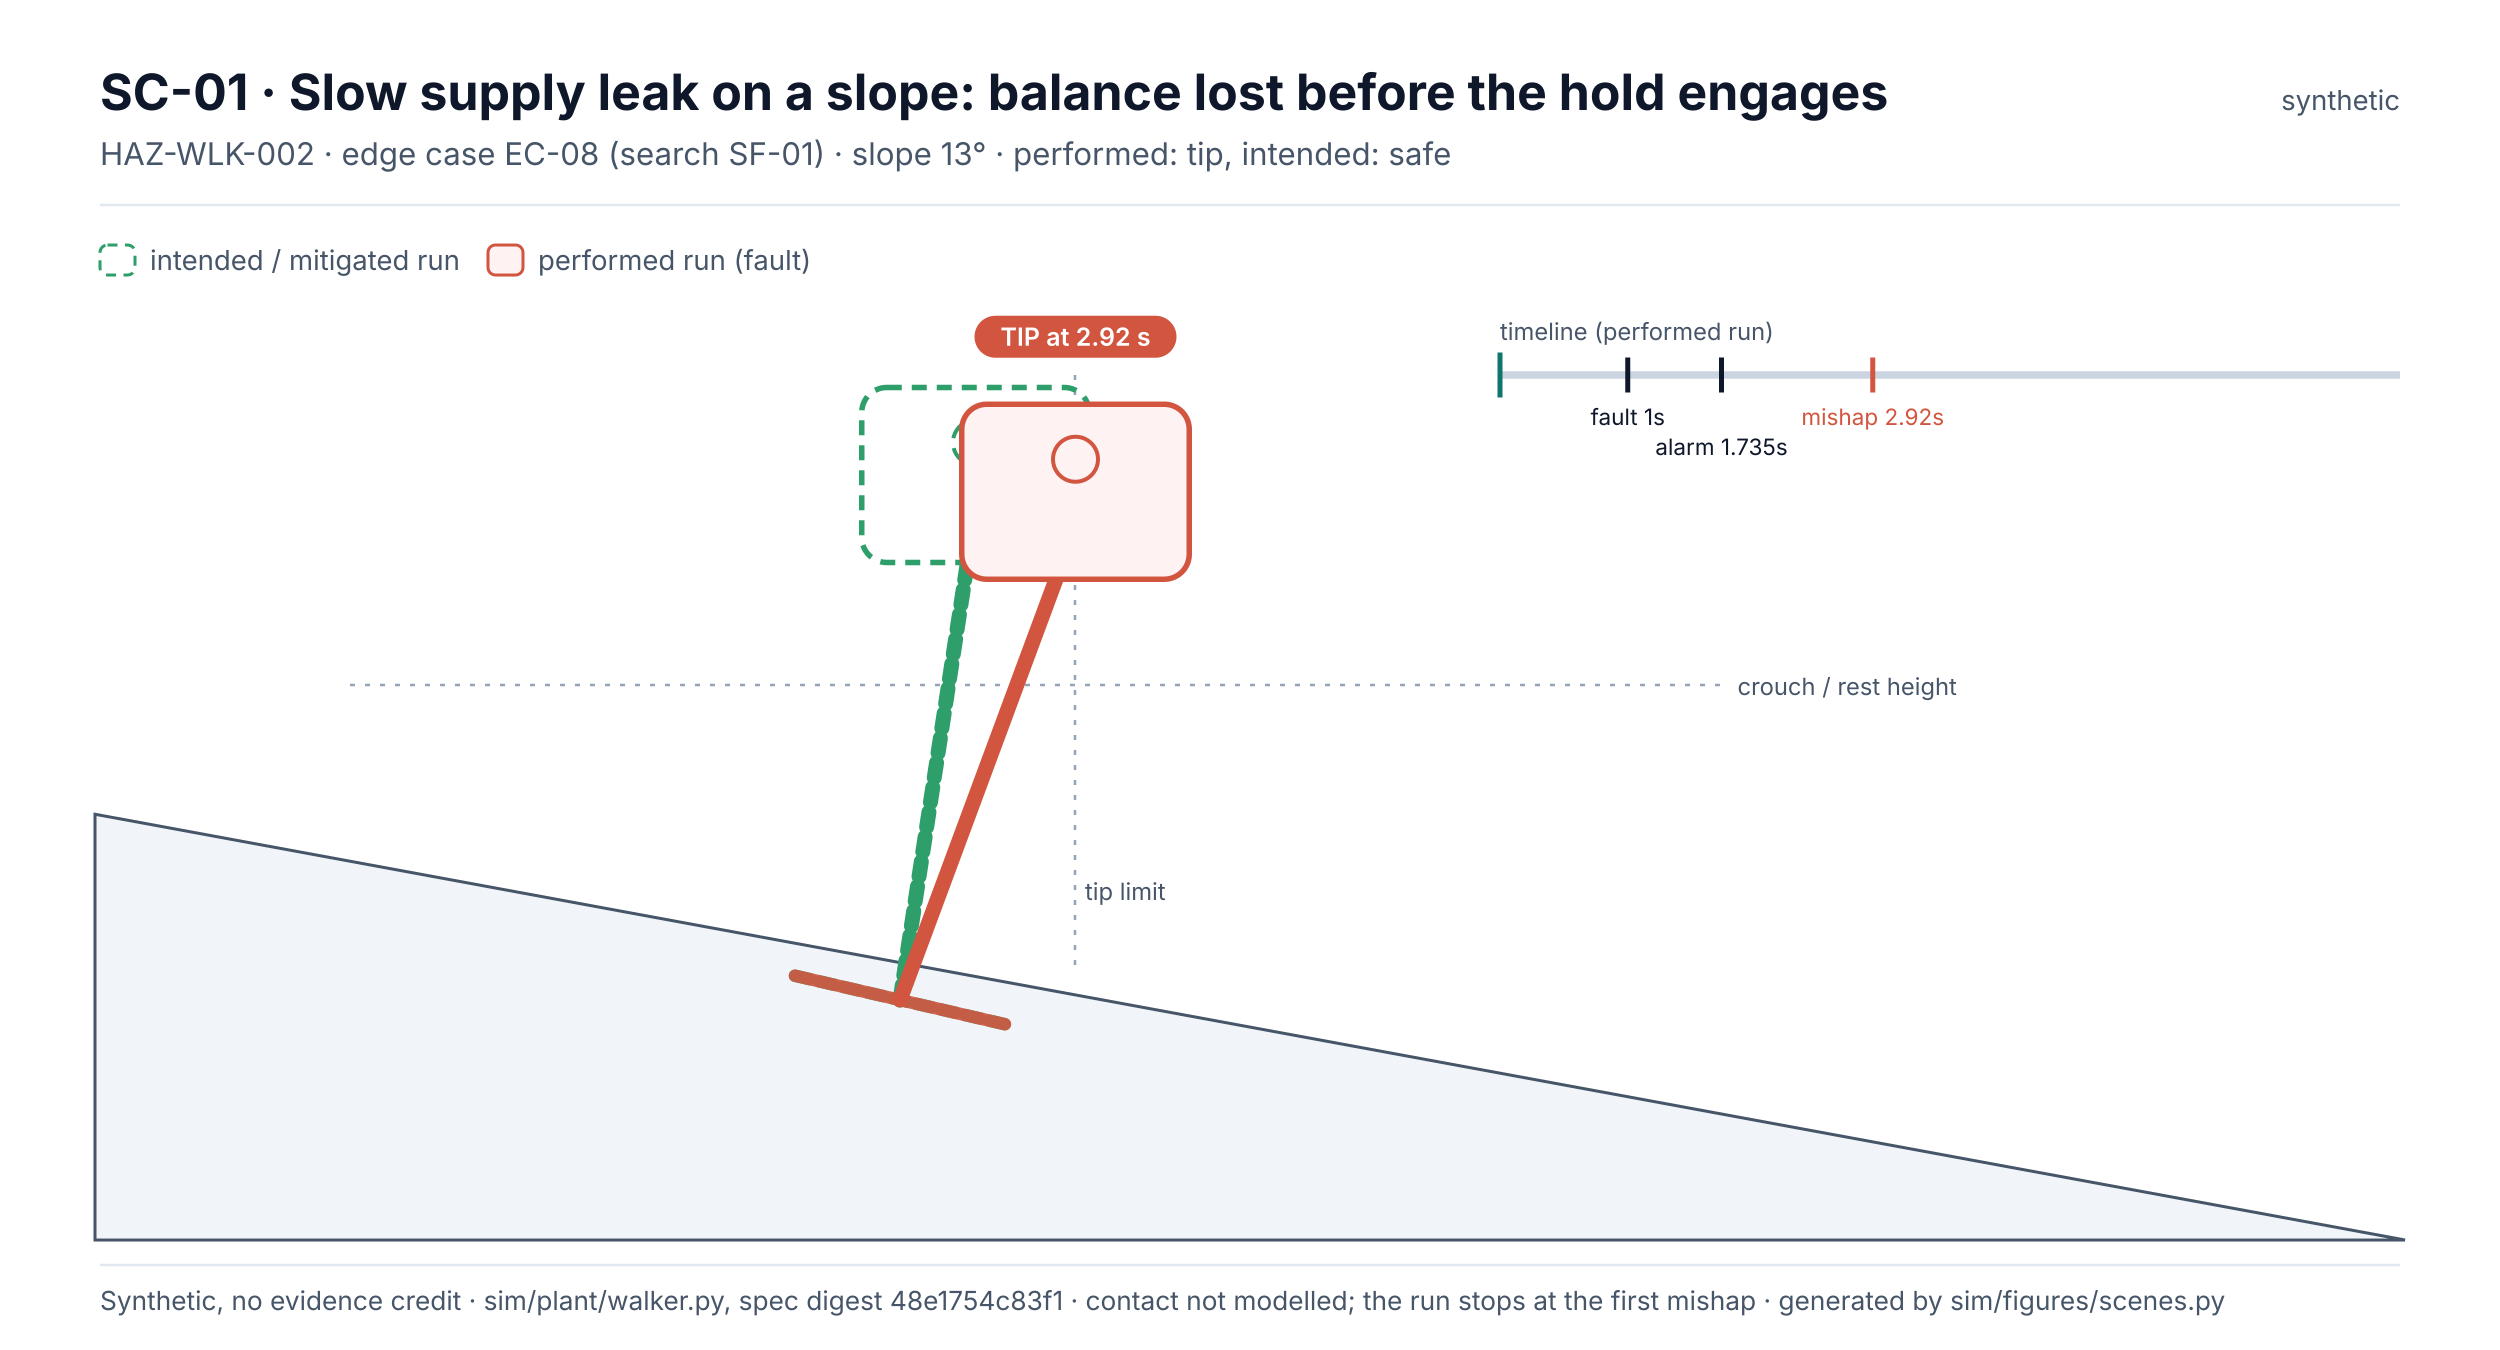
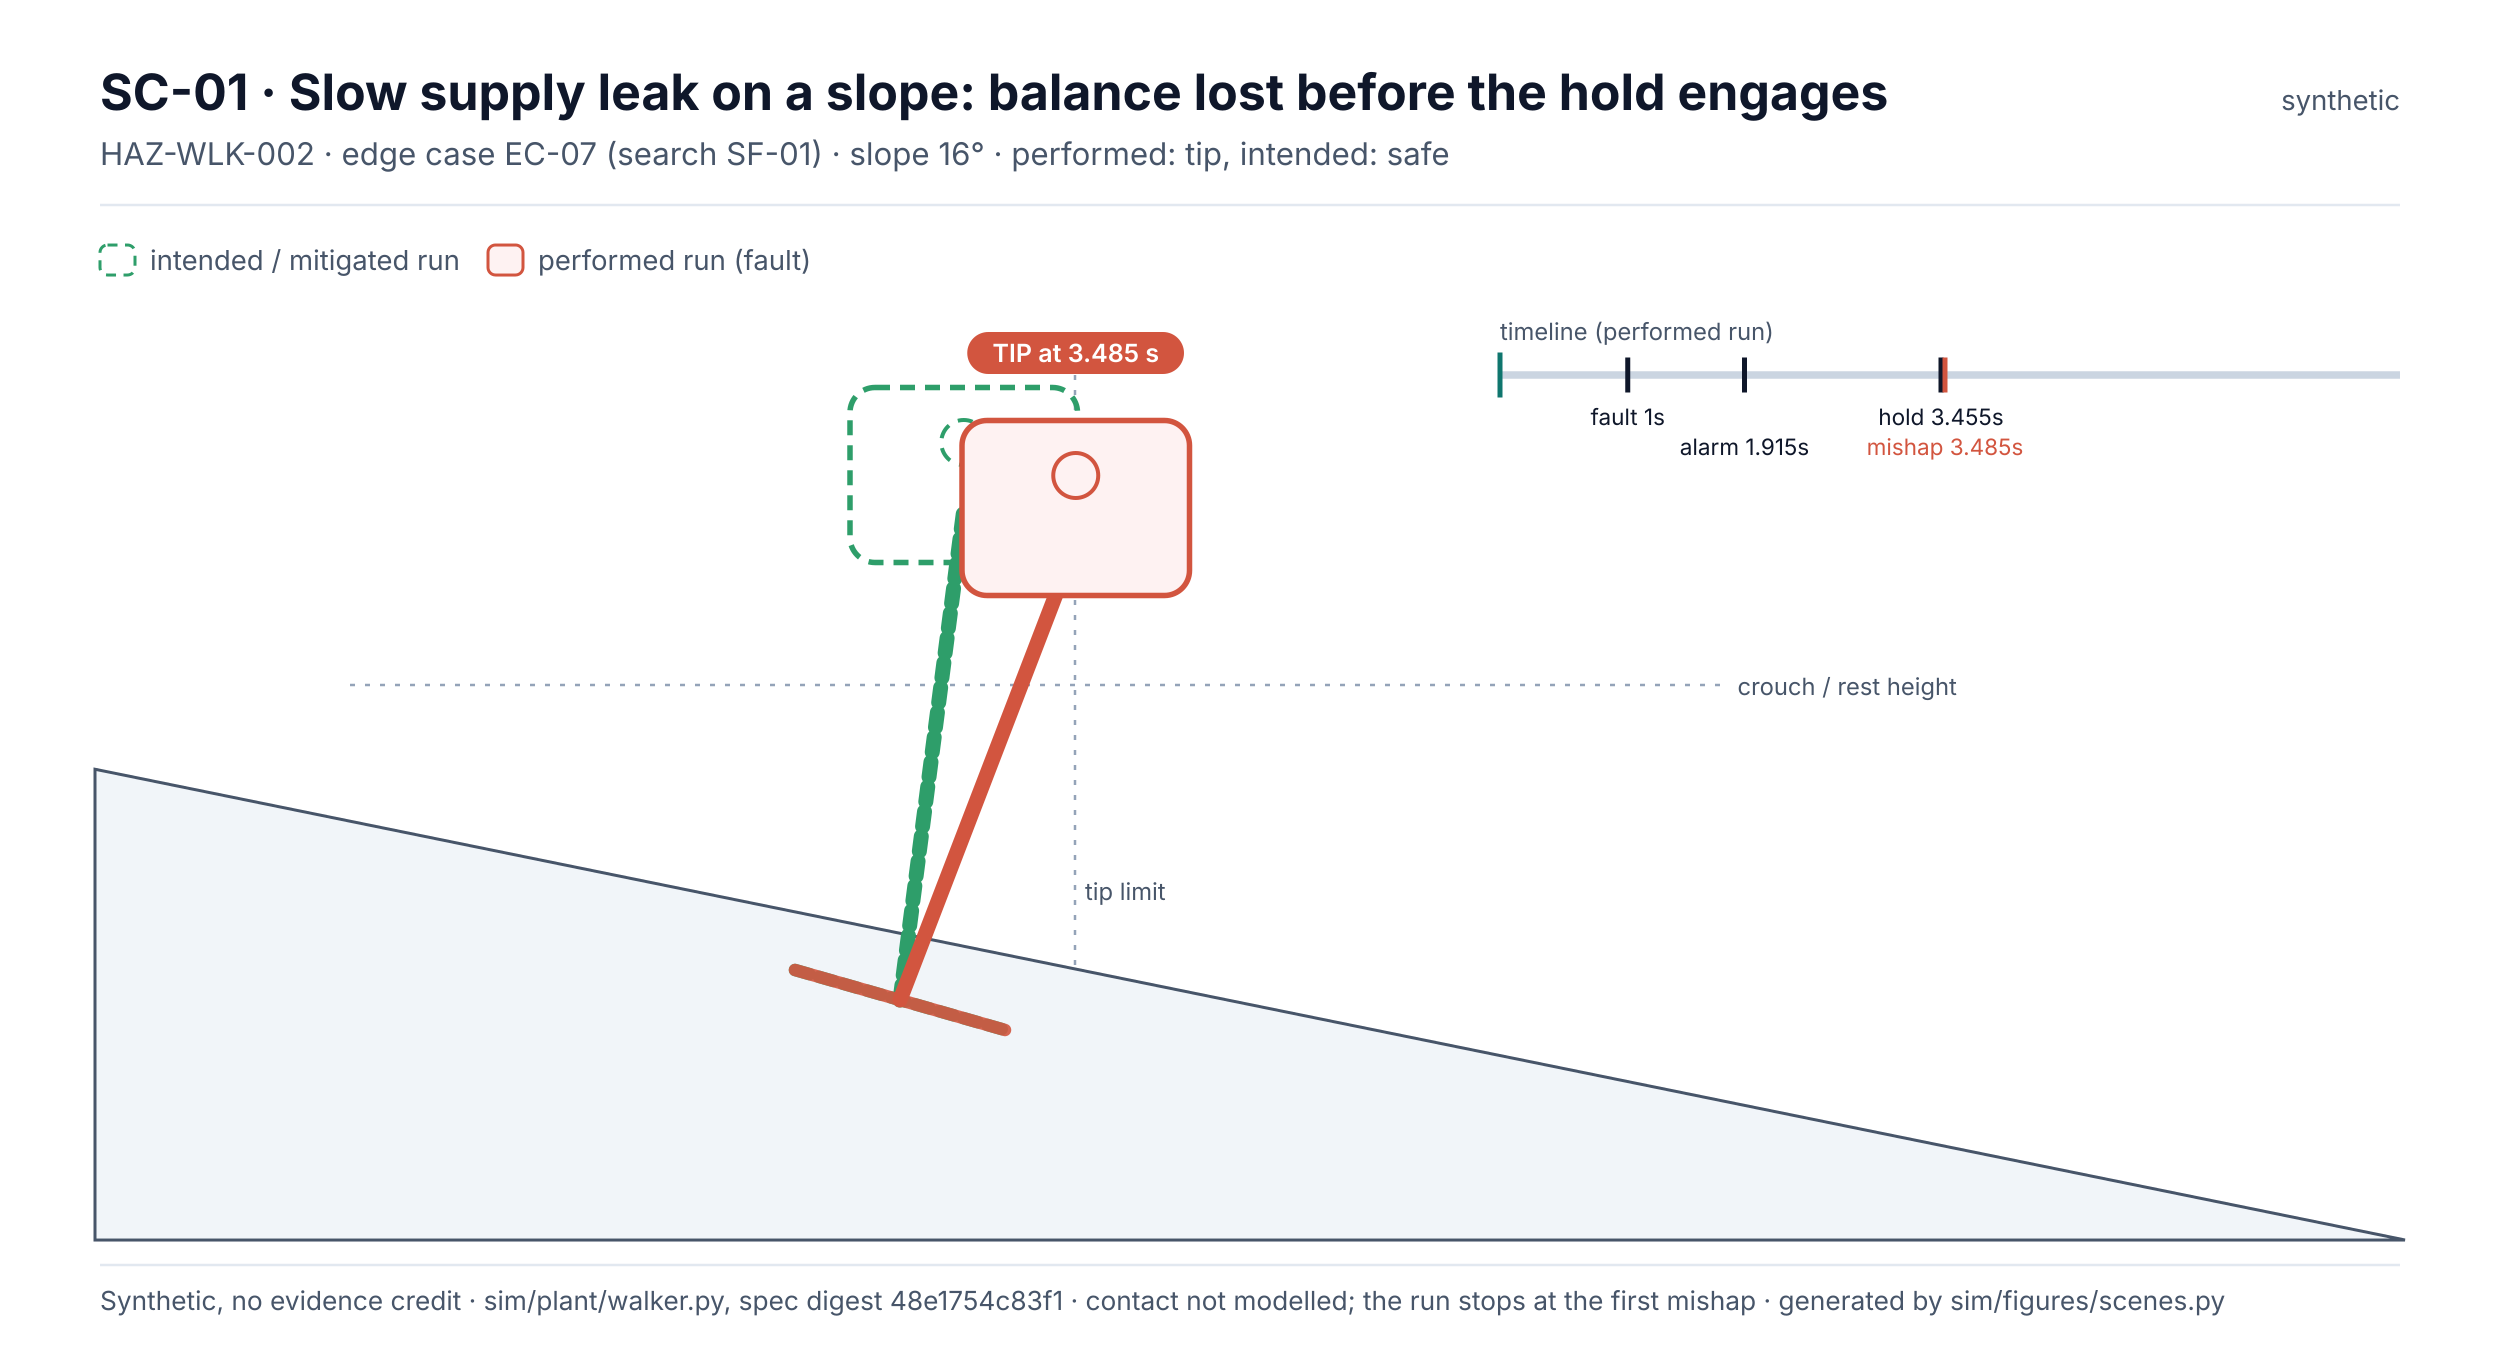
<svg xmlns="http://www.w3.org/2000/svg" width="1000" height="540" viewBox="0 0 1000 540" font-family="Inter, 'Segoe UI', Helvetica, Arial, sans-serif" role="img">
  <defs>
    <marker id="arr" viewBox="0 0 10 10" refX="9" refY="5" markerWidth="7" markerHeight="7" orient="auto-start-reverse">
      <path d="M0,0 L10,5 L0,10 z" fill="#475569" />
    </marker>
  </defs>
  <rect x="0" y="0" width="1000" height="540" rx="0" fill="#FFFFFF" stroke="none" stroke-width="0" />
  <text x="40" y="44" font-size="20" fill="#0F172A" font-weight="700">SC-01 · Slow supply leak on a slope: balance lost before the hold engages</text>
-   <text x="40" y="66" font-size="12.5" fill="#475569">HAZ-WLK-002 · edge case EC-08 (search SF-01) · slope 13° · performed: tip, intended: safe</text>
+   <text x="40" y="66" font-size="12.5" fill="#475569">HAZ-WLK-002 · edge case EC-07 (search SF-01) · slope 16° · performed: tip, intended: safe</text>
  <text x="960" y="44" font-size="11" fill="#475569" text-anchor="end">synthetic</text>
  <line x1="40" y1="82" x2="960" y2="82" stroke="#E2E8F0" stroke-width="1" />
  <rect x="40" y="98" width="14" height="12" rx="3" fill="none" stroke="#2E9E6A" stroke-width="1.2" stroke-dasharray="4 3" />
  <text x="60" y="108" font-size="11" fill="#475569">intended / mitigated run</text>
  <rect x="195.2" y="98" width="14" height="12" rx="3" fill="#FEF2F2" stroke="#D2553F" stroke-width="1.2" />
  <text x="215.2" y="108" font-size="11" fill="#475569">performed run (fault)</text>
-   <path d="M38,325.7 L962,496 L962,496 L38,496 Z" fill="#F1F5F9" stroke="#475569" stroke-width="1.2" />
+   <path d="M38,307.7 L962,496 L962,496 L38,496 Z" fill="#F1F5F9" stroke="#475569" stroke-width="1.2" />
  <line x1="140" y1="274" x2="690" y2="274" stroke="#94A3B8" stroke-width="1" stroke-dasharray="2 4" />
  <text x="695" y="278" font-size="9.5" fill="#475569">crouch / rest height</text>
  <line x1="430" y1="150" x2="430" y2="390" stroke="#94A3B8" stroke-width="1" stroke-dasharray="2 4" />
  <text x="434" y="360" font-size="9.5" fill="#475569">tip limit</text>
-   <line x1="318" y1="390.3" x2="402" y2="409.7" stroke="#2E9E6A" stroke-width="5" stroke-linecap="round" stroke-dasharray="6 4" opacity="0.9" />
-   <line x1="360" y1="400" x2="390.2" y2="204" stroke="#2E9E6A" stroke-width="6" stroke-linecap="round" stroke-dasharray="6 4">
-     <animate attributeName="x2" dur="7.05s" repeatCount="indefinite" keyTimes="0;0.007;0.014;0.021;0.029;0.036;0.043;0.05;0.057;0.064;0.071;0.079;0.086;0.093;0.1;0.107;0.114;0.121;0.129;0.136;0.143;0.15;0.157;0.164;0.171;0.179;0.186;0.193;0.2;0.207;0.214;0.221;0.229;0.236;0.243;0.25;0.257;0.264;0.271;0.279;0.286;0.293;0.3;0.307;0.314;0.321;0.329;0.336;0.343;0.35;0.357;0.364;0.371;0.379;0.386;0.393;0.4;0.407;0.414;0.421;0.429;0.436;0.443;0.45;0.457;0.464;0.471;0.479;0.486;0.493;0.5;0.507;0.514;0.521;0.529;0.536;0.543;0.55;0.557;0.564;0.571;0.579;0.586;0.593;0.6;0.607;0.614;0.621;0.629;0.636;0.643;0.65;0.657;0.664;0.671;0.679;0.686;0.693;0.7;0.707;0.714;0.721;0.729;0.736;0.743;0.75;0.757;0.764;0.771;0.779;0.786;0.793;0.8;0.807;0.814;0.821;0.829;0.836;0.843;0.85;0.857;0.864;0.871;0.879;0.886;0.893;0.9;0.907;0.914;0.921;0.929;0.936;0.943;0.95;0.957;0.964;0.971;0.979;0.986;0.993;1" values="390.2;390.1;390;390;390;390.2;390.3;390.6;390.8;391.1;391.4;391.6;391.8;392;392.1;392.1;392;391.9;391.7;391.5;391.2;391;390.7;390.4;390.2;390.1;390;390;390;390.1;390.3;390.5;390.8;391.1;391.4;391.6;391.8;392;392.1;392.1;392;391.9;391.7;391.5;391.2;391;390.7;390.4;390.2;390.1;390;390;390;390.1;390.3;390.5;390.8;391.1;391.4;391.6;391.8;392;392.1;392.1;392;391.9;391.7;391.5;391.2;391;390.7;390.4;390.2;390.1;390;390;390;390.1;390.3;390.5;390.8;391.1;391.4;391.6;391.8;392;392.1;392.1;392;391.9;391.7;391.5;391.2;391;390.7;390.4;390.2;390.1;390;390;390;390.1;390.3;390.5;390.8;391.1;391.4;391.6;391.8;392;392.1;392.1;392;391.9;391.7;391.5;391.2;391;390.7;390.4;390.2;390.2;390.2;390.2;390.2;390.2;390.2;390.2;390.2;390.2;390.2;390.2;390.2;390.2;390.2;390.2;390.2;390.2;390.2;390.2;390.2" />
+   <line x1="318" y1="388" x2="402" y2="412" stroke="#2E9E6A" stroke-width="5" stroke-linecap="round" stroke-dasharray="6 4" opacity="0.9" />
+   <line x1="360" y1="400" x2="385.5" y2="204" stroke="#2E9E6A" stroke-width="6" stroke-linecap="round" stroke-dasharray="6 4">
+     <animate attributeName="x2" dur="7.05s" repeatCount="indefinite" keyTimes="0;0.007;0.014;0.021;0.029;0.036;0.043;0.05;0.057;0.064;0.071;0.079;0.086;0.093;0.1;0.107;0.114;0.121;0.129;0.136;0.143;0.15;0.157;0.164;0.171;0.179;0.186;0.193;0.2;0.207;0.214;0.221;0.229;0.236;0.243;0.25;0.257;0.264;0.271;0.279;0.286;0.293;0.3;0.307;0.314;0.321;0.329;0.336;0.343;0.35;0.357;0.364;0.371;0.379;0.386;0.393;0.4;0.407;0.414;0.421;0.429;0.436;0.443;0.45;0.457;0.464;0.471;0.479;0.486;0.493;0.5;0.507;0.514;0.521;0.529;0.536;0.543;0.55;0.557;0.564;0.571;0.579;0.586;0.593;0.6;0.607;0.614;0.621;0.629;0.636;0.643;0.65;0.657;0.664;0.671;0.679;0.686;0.693;0.7;0.707;0.714;0.721;0.729;0.736;0.743;0.75;0.757;0.764;0.771;0.779;0.786;0.793;0.8;0.807;0.814;0.821;0.829;0.836;0.843;0.85;0.857;0.864;0.871;0.879;0.886;0.893;0.9;0.907;0.914;0.921;0.929;0.936;0.943;0.95;0.957;0.964;0.971;0.979;0.986;0.993;1" values="385.5;385.3;385.2;385.2;385.3;385.4;385.6;385.8;386.1;386.3;386.6;386.9;387.1;387.2;387.3;387.3;387.3;387.1;387;386.7;386.5;386.2;385.9;385.7;385.5;385.3;385.2;385.2;385.3;385.4;385.6;385.8;386;386.3;386.6;386.8;387;387.2;387.3;387.3;387.3;387.1;387;386.7;386.5;386.2;385.9;385.7;385.5;385.3;385.2;385.2;385.2;385.4;385.6;385.8;386;386.3;386.6;386.8;387;387.2;387.3;387.3;387.3;387.1;387;386.7;386.5;386.2;385.9;385.7;385.5;385.3;385.2;385.2;385.2;385.4;385.6;385.8;386;386.3;386.6;386.8;387;387.2;387.3;387.3;387.3;387.1;387;386.7;386.5;386.2;385.9;385.7;385.5;385.3;385.2;385.2;385.2;385.4;385.6;385.8;386;386.3;386.6;386.8;387;387.2;387.3;387.3;387.3;387.1;387;386.7;386.5;386.2;385.9;385.7;385.5;385.5;385.5;385.5;385.5;385.5;385.5;385.5;385.5;385.5;385.5;385.5;385.5;385.5;385.5;385.5;385.5;385.5;385.5;385.5;385.5" />
    <animate attributeName="y2" dur="7.05s" repeatCount="indefinite" keyTimes="0;0.007;0.014;0.021;0.029;0.036;0.043;0.05;0.057;0.064;0.071;0.079;0.086;0.093;0.1;0.107;0.114;0.121;0.129;0.136;0.143;0.15;0.157;0.164;0.171;0.179;0.186;0.193;0.2;0.207;0.214;0.221;0.229;0.236;0.243;0.25;0.257;0.264;0.271;0.279;0.286;0.293;0.3;0.307;0.314;0.321;0.329;0.336;0.343;0.35;0.357;0.364;0.371;0.379;0.386;0.393;0.4;0.407;0.414;0.421;0.429;0.436;0.443;0.45;0.457;0.464;0.471;0.479;0.486;0.493;0.5;0.507;0.514;0.521;0.529;0.536;0.543;0.55;0.557;0.564;0.571;0.579;0.586;0.593;0.6;0.607;0.614;0.621;0.629;0.636;0.643;0.65;0.657;0.664;0.671;0.679;0.686;0.693;0.7;0.707;0.714;0.721;0.729;0.736;0.743;0.75;0.757;0.764;0.771;0.779;0.786;0.793;0.8;0.807;0.814;0.821;0.829;0.836;0.843;0.85;0.857;0.864;0.871;0.879;0.886;0.893;0.9;0.907;0.914;0.921;0.929;0.936;0.943;0.95;0.957;0.964;0.971;0.979;0.986;0.993;1" values="204;204;204;204;204;204;204;204;204;204;204;204;204;204;204;204;204;204;204;204;204;204;204;204;204;204;204;204;204;204;204;204;204;204;204;204;204;204;204;204;204;204;204;204;204;204;204;204;204;204;204;204;204;204;204;204;204;204;204;204;204;204;204;204;204;204;204;204;204;204;204;204;204;204;204;204;204;204;204;204;204;204;204;204;204;204;204;204;204;204;204;204;204;204;204;204;204;204;204;204;204;204;204;204;204;204;204;204;204;204;204;204;204;204;204;204;204;204;204;204;204;204;204;204;204;204;204;204;204;204;204;204;204;204;204;204;204;204;204;204;204" />
  </line>
-   <g transform="translate(390.2 190)">
-     <animateTransform attributeName="transform" type="translate" dur="7.05s" repeatCount="indefinite" keyTimes="0;0.007;0.014;0.021;0.029;0.036;0.043;0.05;0.057;0.064;0.071;0.079;0.086;0.093;0.1;0.107;0.114;0.121;0.129;0.136;0.143;0.15;0.157;0.164;0.171;0.179;0.186;0.193;0.2;0.207;0.214;0.221;0.229;0.236;0.243;0.25;0.257;0.264;0.271;0.279;0.286;0.293;0.3;0.307;0.314;0.321;0.329;0.336;0.343;0.35;0.357;0.364;0.371;0.379;0.386;0.393;0.4;0.407;0.414;0.421;0.429;0.436;0.443;0.45;0.457;0.464;0.471;0.479;0.486;0.493;0.5;0.507;0.514;0.521;0.529;0.536;0.543;0.55;0.557;0.564;0.571;0.579;0.586;0.593;0.6;0.607;0.614;0.621;0.629;0.636;0.643;0.65;0.657;0.664;0.671;0.679;0.686;0.693;0.7;0.707;0.714;0.721;0.729;0.736;0.743;0.75;0.757;0.764;0.771;0.779;0.786;0.793;0.8;0.807;0.814;0.821;0.829;0.836;0.843;0.85;0.857;0.864;0.871;0.879;0.886;0.893;0.9;0.907;0.914;0.921;0.929;0.936;0.943;0.95;0.957;0.964;0.971;0.979;0.986;0.993;1" values="390.2 190;390.1 190;390 190;390 190;390 190;390.2 190;390.3 190;390.6 190;390.8 190;391.1 190;391.4 190;391.6 190;391.8 190;392 190;392.1 190;392.1 190;392 190;391.9 190;391.7 190;391.5 190;391.2 190;391 190;390.7 190;390.4 190;390.2 190;390.1 190;390 190;390 190;390 190;390.1 190;390.3 190;390.5 190;390.8 190;391.1 190;391.4 190;391.6 190;391.8 190;392 190;392.1 190;392.1 190;392 190;391.9 190;391.7 190;391.5 190;391.2 190;391 190;390.7 190;390.4 190;390.2 190;390.1 190;390 190;390 190;390 190;390.1 190;390.3 190;390.5 190;390.8 190;391.1 190;391.4 190;391.6 190;391.8 190;392 190;392.1 190;392.1 190;392 190;391.9 190;391.7 190;391.5 190;391.2 190;391 190;390.7 190;390.4 190;390.2 190;390.1 190;390 190;390 190;390 190;390.1 190;390.3 190;390.5 190;390.8 190;391.1 190;391.4 190;391.6 190;391.8 190;392 190;392.1 190;392.1 190;392 190;391.9 190;391.7 190;391.5 190;391.2 190;391 190;390.7 190;390.4 190;390.2 190;390.1 190;390 190;390 190;390 190;390.1 190;390.3 190;390.5 190;390.8 190;391.1 190;391.4 190;391.6 190;391.8 190;392 190;392.1 190;392.1 190;392 190;391.9 190;391.7 190;391.5 190;391.2 190;391 190;390.7 190;390.4 190;390.2 190;390.2 190;390.2 190;390.2 190;390.2 190;390.2 190;390.2 190;390.2 190;390.2 190;390.2 190;390.2 190;390.2 190;390.2 190;390.2 190;390.2 190;390.2 190;390.2 190;390.2 190;390.2 190;390.2 190;390.2 190" />
+   <g transform="translate(385.5 190)">
+     <animateTransform attributeName="transform" type="translate" dur="7.05s" repeatCount="indefinite" keyTimes="0;0.007;0.014;0.021;0.029;0.036;0.043;0.05;0.057;0.064;0.071;0.079;0.086;0.093;0.1;0.107;0.114;0.121;0.129;0.136;0.143;0.15;0.157;0.164;0.171;0.179;0.186;0.193;0.2;0.207;0.214;0.221;0.229;0.236;0.243;0.25;0.257;0.264;0.271;0.279;0.286;0.293;0.3;0.307;0.314;0.321;0.329;0.336;0.343;0.35;0.357;0.364;0.371;0.379;0.386;0.393;0.4;0.407;0.414;0.421;0.429;0.436;0.443;0.45;0.457;0.464;0.471;0.479;0.486;0.493;0.5;0.507;0.514;0.521;0.529;0.536;0.543;0.55;0.557;0.564;0.571;0.579;0.586;0.593;0.6;0.607;0.614;0.621;0.629;0.636;0.643;0.65;0.657;0.664;0.671;0.679;0.686;0.693;0.7;0.707;0.714;0.721;0.729;0.736;0.743;0.75;0.757;0.764;0.771;0.779;0.786;0.793;0.8;0.807;0.814;0.821;0.829;0.836;0.843;0.85;0.857;0.864;0.871;0.879;0.886;0.893;0.9;0.907;0.914;0.921;0.929;0.936;0.943;0.95;0.957;0.964;0.971;0.979;0.986;0.993;1" values="385.5 190;385.3 190;385.2 190;385.2 190;385.3 190;385.4 190;385.6 190;385.8 190;386.1 190;386.3 190;386.6 190;386.9 190;387.1 190;387.2 190;387.3 190;387.3 190;387.3 190;387.1 190;387 190;386.7 190;386.5 190;386.2 190;385.9 190;385.7 190;385.5 190;385.3 190;385.2 190;385.2 190;385.3 190;385.4 190;385.6 190;385.8 190;386 190;386.3 190;386.6 190;386.8 190;387 190;387.2 190;387.3 190;387.3 190;387.3 190;387.1 190;387 190;386.7 190;386.5 190;386.2 190;385.9 190;385.7 190;385.5 190;385.3 190;385.2 190;385.2 190;385.2 190;385.4 190;385.6 190;385.8 190;386 190;386.3 190;386.6 190;386.8 190;387 190;387.2 190;387.3 190;387.3 190;387.3 190;387.1 190;387 190;386.7 190;386.5 190;386.2 190;385.9 190;385.7 190;385.5 190;385.3 190;385.2 190;385.2 190;385.2 190;385.4 190;385.6 190;385.8 190;386 190;386.3 190;386.6 190;386.8 190;387 190;387.2 190;387.3 190;387.3 190;387.3 190;387.1 190;387 190;386.7 190;386.5 190;386.2 190;385.9 190;385.7 190;385.5 190;385.3 190;385.2 190;385.2 190;385.2 190;385.4 190;385.6 190;385.8 190;386 190;386.3 190;386.6 190;386.8 190;387 190;387.2 190;387.3 190;387.3 190;387.3 190;387.1 190;387 190;386.7 190;386.5 190;386.2 190;385.9 190;385.7 190;385.5 190;385.5 190;385.5 190;385.5 190;385.5 190;385.5 190;385.5 190;385.5 190;385.5 190;385.5 190;385.5 190;385.5 190;385.5 190;385.5 190;385.5 190;385.5 190;385.5 190;385.5 190;385.5 190;385.5 190;385.5 190" />
    <rect x="-45.5" y="-35" width="91" height="70" rx="10" fill="none" stroke="#2E9E6A" stroke-width="2.2" stroke-dasharray="6 4" />
    <circle cx="0" cy="-13" r="9" fill="none" stroke="#2E9E6A" stroke-width="1.6" stroke-dasharray="6 4" />
    <text x="0" y="25" font-size="10" fill="#2E9E6A" font-weight="700" text-anchor="middle" />
  </g>
-   <line x1="318" y1="390.3" x2="402" y2="409.7" stroke="#D2553F" stroke-width="5" stroke-linecap="round" opacity="0.9" />
-   <line x1="360" y1="400" x2="430.2" y2="210.7" stroke="#D2553F" stroke-width="6" stroke-linecap="round" stroke-dasharray="">
-     <animate attributeName="x2" dur="7.05s" repeatCount="indefinite" keyTimes="0;0.007;0.014;0.021;0.029;0.036;0.043;0.05;0.057;0.064;0.071;0.079;0.086;0.093;0.1;0.107;0.114;0.121;0.129;0.136;0.143;0.15;0.157;0.164;0.171;0.179;0.186;0.193;0.2;0.207;0.214;0.221;0.229;0.236;0.243;0.25;0.257;0.264;0.271;0.279;0.286;0.293;0.3;0.307;0.314;0.321;0.329;0.336;0.343;0.35;0.357;0.364;0.371;0.379;0.386;0.393;0.4;0.407;0.414;0.421;0.429;0.436;0.443;0.45;0.457;0.464;0.471;0.479;0.486;0.493;0.5;0.507;0.514;0.521;0.529;0.536;0.543;0.55;0.557;0.564;0.571;0.579;0.586;0.593;0.6;0.607;0.614;0.621;0.629;0.636;0.643;0.65;0.657;0.664;0.671;0.679;0.686;0.693;0.7;0.707;0.714;0.721;0.729;0.736;0.743;0.75;0.757;0.764;0.771;0.779;0.786;0.793;0.8;0.807;0.814;0.821;0.829;0.836;0.843;0.85;0.857;0.864;0.871;0.879;0.886;0.893;0.9;0.907;0.914;0.921;0.929;0.936;0.943;0.95;0.957;0.964;0.971;0.979;0.986;0.993;1" values="390.2;390.1;390;390;390;390.2;390.3;390.6;390.8;391.1;391.4;391.6;391.8;392;392.1;392.1;392;391.9;391.7;391.5;391.2;391;390.7;390.4;390.2;390.1;390;390;390;390.1;390.3;390.5;390.8;391.1;391.4;391.7;392;392.4;392.8;393.3;393.8;394.4;395.1;395.9;396.7;397.7;398.8;400.1;401.5;403.1;404.9;406.8;409.1;411.5;414.2;417.3;420.6;424.3;428.5;430.2;430.2;430.2;430.2;430.2;430.2;430.2;430.2;430.2;430.2;430.2;430.2;430.2;430.2;430.2;430.2;430.2;430.2;430.2;430.2;430.2;430.2;430.2;430.2;430.2;430.2;430.2;430.2;430.2;430.2;430.2;430.2;430.2;430.2;430.2;430.2;430.2;430.2;430.2;430.2;430.2;430.2;430.2;430.2;430.2;430.2;430.2;430.2;430.2;430.2;430.2;430.2;430.2;430.2;430.2;430.2;430.2;430.2;430.2;430.2;430.2;430.2;430.2;430.2;430.2;430.2;430.2;430.2;430.2;430.2;430.2;430.2;430.2;430.2;430.2;430.2;430.2;430.2;430.2;430.2;430.2;430.2" />
-     <animate attributeName="y2" dur="7.05s" repeatCount="indefinite" keyTimes="0;0.007;0.014;0.021;0.029;0.036;0.043;0.05;0.057;0.064;0.071;0.079;0.086;0.093;0.1;0.107;0.114;0.121;0.129;0.136;0.143;0.15;0.157;0.164;0.171;0.179;0.186;0.193;0.2;0.207;0.214;0.221;0.229;0.236;0.243;0.25;0.257;0.264;0.271;0.279;0.286;0.293;0.3;0.307;0.314;0.321;0.329;0.336;0.343;0.35;0.357;0.364;0.371;0.379;0.386;0.393;0.4;0.407;0.414;0.421;0.429;0.436;0.443;0.45;0.457;0.464;0.471;0.479;0.486;0.493;0.5;0.507;0.514;0.521;0.529;0.536;0.543;0.55;0.557;0.564;0.571;0.579;0.586;0.593;0.6;0.607;0.614;0.621;0.629;0.636;0.643;0.65;0.657;0.664;0.671;0.679;0.686;0.693;0.7;0.707;0.714;0.721;0.729;0.736;0.743;0.75;0.757;0.764;0.771;0.779;0.786;0.793;0.8;0.807;0.814;0.821;0.829;0.836;0.843;0.85;0.857;0.864;0.871;0.879;0.886;0.893;0.9;0.907;0.914;0.921;0.929;0.936;0.943;0.95;0.957;0.964;0.971;0.979;0.986;0.993;1" values="204;204;204;204;204;204;204;204;204;204;204;204;204;204;204;204;204;204;204;204;204;204;204;204;204;204;204;204;204;204;204;204;204;204;204;204;204;204;204;204;204;204;204;204;204;204;204;204;204;204;204;204.1;204.3;204.7;205.2;206;207;208.3;210;210.7;210.7;210.7;210.7;210.7;210.7;210.7;210.7;210.7;210.7;210.7;210.7;210.7;210.7;210.7;210.7;210.7;210.7;210.7;210.7;210.7;210.7;210.7;210.7;210.7;210.7;210.7;210.7;210.7;210.7;210.7;210.7;210.7;210.7;210.7;210.7;210.7;210.7;210.7;210.7;210.7;210.7;210.7;210.7;210.7;210.7;210.7;210.7;210.7;210.7;210.7;210.7;210.7;210.7;210.7;210.7;210.7;210.7;210.7;210.7;210.7;210.7;210.7;210.7;210.7;210.7;210.7;210.7;210.7;210.7;210.7;210.7;210.7;210.7;210.7;210.7;210.7;210.7;210.7;210.7;210.7;210.7" />
+   <line x1="318" y1="388" x2="402" y2="412" stroke="#D2553F" stroke-width="5" stroke-linecap="round" opacity="0.9" />
+   <line x1="360" y1="400" x2="430.3" y2="217.2" stroke="#D2553F" stroke-width="6" stroke-linecap="round" stroke-dasharray="">
+     <animate attributeName="x2" dur="7.05s" repeatCount="indefinite" keyTimes="0;0.007;0.014;0.021;0.029;0.036;0.043;0.05;0.057;0.064;0.071;0.079;0.086;0.093;0.1;0.107;0.114;0.121;0.129;0.136;0.143;0.15;0.157;0.164;0.171;0.179;0.186;0.193;0.2;0.207;0.214;0.221;0.229;0.236;0.243;0.25;0.257;0.264;0.271;0.279;0.286;0.293;0.3;0.307;0.314;0.321;0.329;0.336;0.343;0.35;0.357;0.364;0.371;0.379;0.386;0.393;0.4;0.407;0.414;0.421;0.429;0.436;0.443;0.45;0.457;0.464;0.471;0.479;0.486;0.493;0.5;0.507;0.514;0.521;0.529;0.536;0.543;0.55;0.557;0.564;0.571;0.579;0.586;0.593;0.6;0.607;0.614;0.621;0.629;0.636;0.643;0.65;0.657;0.664;0.671;0.679;0.686;0.693;0.7;0.707;0.714;0.721;0.729;0.736;0.743;0.75;0.757;0.764;0.771;0.779;0.786;0.793;0.8;0.807;0.814;0.821;0.829;0.836;0.843;0.85;0.857;0.864;0.871;0.879;0.886;0.893;0.9;0.907;0.914;0.921;0.929;0.936;0.943;0.95;0.957;0.964;0.971;0.979;0.986;0.993;1" values="385.5;385.3;385.2;385.2;385.3;385.4;385.6;385.8;386.1;386.3;386.6;386.9;387.1;387.2;387.3;387.3;387.3;387.1;387;386.7;386.5;386.2;385.9;385.7;385.5;385.3;385.2;385.2;385.3;385.4;385.6;385.8;386;386.3;386.6;386.8;387.1;387.3;387.5;387.6;387.8;388;388.2;388.4;388.6;388.9;389.2;389.5;389.9;390.4;390.9;391.4;392.1;392.8;393.6;394.6;395.6;396.8;398.1;399.6;401.2;403.1;405.1;407.4;409.9;412.7;415.7;419.1;422.9;427.1;430.3;430.3;430.3;430.3;430.3;430.3;430.3;430.3;430.3;430.3;430.3;430.3;430.3;430.3;430.3;430.3;430.3;430.3;430.3;430.3;430.3;430.3;430.3;430.3;430.3;430.3;430.3;430.3;430.3;430.3;430.3;430.3;430.3;430.3;430.3;430.3;430.3;430.3;430.3;430.3;430.3;430.3;430.3;430.3;430.3;430.3;430.3;430.3;430.3;430.3;430.3;430.3;430.3;430.3;430.3;430.3;430.3;430.3;430.3;430.3;430.3;430.3;430.3;430.3;430.3;430.3;430.3;430.3;430.3;430.3;430.3" />
+     <animate attributeName="y2" dur="7.05s" repeatCount="indefinite" keyTimes="0;0.007;0.014;0.021;0.029;0.036;0.043;0.05;0.057;0.064;0.071;0.079;0.086;0.093;0.1;0.107;0.114;0.121;0.129;0.136;0.143;0.15;0.157;0.164;0.171;0.179;0.186;0.193;0.2;0.207;0.214;0.221;0.229;0.236;0.243;0.25;0.257;0.264;0.271;0.279;0.286;0.293;0.3;0.307;0.314;0.321;0.329;0.336;0.343;0.35;0.357;0.364;0.371;0.379;0.386;0.393;0.4;0.407;0.414;0.421;0.429;0.436;0.443;0.45;0.457;0.464;0.471;0.479;0.486;0.493;0.5;0.507;0.514;0.521;0.529;0.536;0.543;0.55;0.557;0.564;0.571;0.579;0.586;0.593;0.6;0.607;0.614;0.621;0.629;0.636;0.643;0.65;0.657;0.664;0.671;0.679;0.686;0.693;0.7;0.707;0.714;0.721;0.729;0.736;0.743;0.75;0.757;0.764;0.771;0.779;0.786;0.793;0.8;0.807;0.814;0.821;0.829;0.836;0.843;0.85;0.857;0.864;0.871;0.879;0.886;0.893;0.9;0.907;0.914;0.921;0.929;0.936;0.943;0.95;0.957;0.964;0.971;0.979;0.986;0.993;1" values="204;204;204;204;204;204;204;204;204;204;204;204;204;204;204;204;204;204;204;204;204;204;204;204;204;204;204;204;204;204;204;204;204;204;204;204;204;204;204;204;204;204;204;204;204;204;204;204;204;204;204;204;204;204;204;204;204;204;204.1;204.3;204.5;205;205.6;206.4;207.4;208.7;210.3;212.3;214.5;217.2;217.2;217.2;217.2;217.2;217.2;217.2;217.2;217.2;217.2;217.2;217.2;217.2;217.2;217.2;217.2;217.2;217.2;217.2;217.2;217.2;217.2;217.2;217.2;217.2;217.2;217.2;217.2;217.2;217.2;217.2;217.2;217.2;217.2;217.2;217.2;217.2;217.2;217.2;217.2;217.2;217.2;217.2;217.2;217.2;217.2;217.2;217.2;217.2;217.2;217.2;217.2;217.2;217.2;217.2;217.2;217.2;217.2;217.2;217.2;217.2;217.2;217.2;217.2;217.2;217.2;217.2;217.2;217.2;217.2;217.2;217.2" />
  </line>
-   <g transform="translate(430.2 196.7)">
-     <animateTransform attributeName="transform" type="translate" dur="7.05s" repeatCount="indefinite" keyTimes="0;0.007;0.014;0.021;0.029;0.036;0.043;0.05;0.057;0.064;0.071;0.079;0.086;0.093;0.1;0.107;0.114;0.121;0.129;0.136;0.143;0.15;0.157;0.164;0.171;0.179;0.186;0.193;0.2;0.207;0.214;0.221;0.229;0.236;0.243;0.25;0.257;0.264;0.271;0.279;0.286;0.293;0.3;0.307;0.314;0.321;0.329;0.336;0.343;0.35;0.357;0.364;0.371;0.379;0.386;0.393;0.4;0.407;0.414;0.421;0.429;0.436;0.443;0.45;0.457;0.464;0.471;0.479;0.486;0.493;0.5;0.507;0.514;0.521;0.529;0.536;0.543;0.55;0.557;0.564;0.571;0.579;0.586;0.593;0.6;0.607;0.614;0.621;0.629;0.636;0.643;0.65;0.657;0.664;0.671;0.679;0.686;0.693;0.7;0.707;0.714;0.721;0.729;0.736;0.743;0.75;0.757;0.764;0.771;0.779;0.786;0.793;0.8;0.807;0.814;0.821;0.829;0.836;0.843;0.85;0.857;0.864;0.871;0.879;0.886;0.893;0.9;0.907;0.914;0.921;0.929;0.936;0.943;0.95;0.957;0.964;0.971;0.979;0.986;0.993;1" values="390.2 190;390.1 190;390 190;390 190;390 190;390.2 190;390.3 190;390.6 190;390.8 190;391.1 190;391.4 190;391.6 190;391.8 190;392 190;392.1 190;392.1 190;392 190;391.9 190;391.7 190;391.5 190;391.2 190;391 190;390.7 190;390.4 190;390.2 190;390.1 190;390 190;390 190;390 190;390.1 190;390.3 190;390.5 190;390.8 190;391.1 190;391.4 190;391.7 190;392 190;392.4 190;392.8 190;393.3 190;393.8 190;394.4 190;395.1 190;395.9 190;396.7 190;397.7 190;398.8 190;400.1 190;401.5 190;403.1 190;404.9 190;406.8 190.1;409.1 190.3;411.5 190.7;414.2 191.2;417.3 192;420.6 193;424.3 194.3;428.5 196;430.2 196.7;430.2 196.7;430.2 196.7;430.2 196.7;430.2 196.7;430.2 196.7;430.2 196.7;430.2 196.7;430.2 196.7;430.2 196.7;430.2 196.7;430.2 196.7;430.2 196.7;430.2 196.7;430.2 196.7;430.2 196.7;430.2 196.7;430.2 196.7;430.2 196.7;430.2 196.7;430.2 196.7;430.2 196.7;430.2 196.7;430.2 196.7;430.2 196.7;430.2 196.7;430.2 196.7;430.2 196.7;430.2 196.7;430.2 196.7;430.2 196.7;430.2 196.7;430.2 196.7;430.2 196.7;430.2 196.7;430.2 196.7;430.2 196.7;430.2 196.7;430.2 196.7;430.2 196.7;430.2 196.7;430.2 196.7;430.2 196.7;430.2 196.7;430.2 196.7;430.2 196.7;430.2 196.7;430.2 196.7;430.2 196.7;430.2 196.7;430.2 196.7;430.2 196.7;430.2 196.7;430.2 196.7;430.2 196.7;430.2 196.7;430.2 196.7;430.2 196.7;430.2 196.7;430.2 196.7;430.2 196.7;430.2 196.7;430.2 196.7;430.2 196.7;430.2 196.7;430.2 196.7;430.2 196.7;430.2 196.7;430.2 196.7;430.2 196.7;430.2 196.7;430.2 196.7;430.2 196.7;430.2 196.7;430.2 196.7;430.2 196.7;430.2 196.7;430.2 196.7;430.2 196.7;430.2 196.7;430.2 196.7;430.2 196.7" />
+   <g transform="translate(430.3 203.2)">
+     <animateTransform attributeName="transform" type="translate" dur="7.05s" repeatCount="indefinite" keyTimes="0;0.007;0.014;0.021;0.029;0.036;0.043;0.05;0.057;0.064;0.071;0.079;0.086;0.093;0.1;0.107;0.114;0.121;0.129;0.136;0.143;0.15;0.157;0.164;0.171;0.179;0.186;0.193;0.2;0.207;0.214;0.221;0.229;0.236;0.243;0.25;0.257;0.264;0.271;0.279;0.286;0.293;0.3;0.307;0.314;0.321;0.329;0.336;0.343;0.35;0.357;0.364;0.371;0.379;0.386;0.393;0.4;0.407;0.414;0.421;0.429;0.436;0.443;0.45;0.457;0.464;0.471;0.479;0.486;0.493;0.5;0.507;0.514;0.521;0.529;0.536;0.543;0.55;0.557;0.564;0.571;0.579;0.586;0.593;0.6;0.607;0.614;0.621;0.629;0.636;0.643;0.65;0.657;0.664;0.671;0.679;0.686;0.693;0.7;0.707;0.714;0.721;0.729;0.736;0.743;0.75;0.757;0.764;0.771;0.779;0.786;0.793;0.8;0.807;0.814;0.821;0.829;0.836;0.843;0.85;0.857;0.864;0.871;0.879;0.886;0.893;0.9;0.907;0.914;0.921;0.929;0.936;0.943;0.95;0.957;0.964;0.971;0.979;0.986;0.993;1" values="385.5 190;385.3 190;385.2 190;385.2 190;385.3 190;385.4 190;385.6 190;385.8 190;386.1 190;386.3 190;386.6 190;386.9 190;387.1 190;387.2 190;387.3 190;387.3 190;387.3 190;387.1 190;387 190;386.7 190;386.5 190;386.2 190;385.9 190;385.7 190;385.5 190;385.3 190;385.2 190;385.2 190;385.3 190;385.4 190;385.6 190;385.8 190;386 190;386.3 190;386.6 190;386.8 190;387.1 190;387.3 190;387.5 190;387.6 190;387.8 190;388 190;388.2 190;388.4 190;388.6 190;388.9 190;389.2 190;389.5 190;389.9 190;390.4 190;390.9 190;391.4 190;392.1 190;392.8 190;393.6 190;394.6 190;395.6 190;396.8 190;398.1 190.1;399.6 190.3;401.2 190.5;403.1 191;405.1 191.6;407.4 192.4;409.9 193.4;412.7 194.7;415.7 196.3;419.1 198.3;422.9 200.5;427.1 203.2;430.3 203.2;430.3 203.2;430.3 203.2;430.3 203.2;430.3 203.2;430.3 203.2;430.3 203.2;430.3 203.2;430.3 203.2;430.3 203.2;430.3 203.2;430.3 203.2;430.3 203.2;430.3 203.2;430.3 203.2;430.3 203.2;430.3 203.2;430.3 203.2;430.3 203.2;430.3 203.2;430.3 203.2;430.3 203.2;430.3 203.2;430.3 203.2;430.3 203.2;430.3 203.2;430.3 203.2;430.3 203.2;430.3 203.2;430.3 203.2;430.3 203.2;430.3 203.2;430.3 203.2;430.3 203.2;430.3 203.2;430.3 203.2;430.3 203.2;430.3 203.2;430.3 203.2;430.3 203.2;430.3 203.2;430.3 203.2;430.3 203.2;430.3 203.2;430.3 203.2;430.3 203.2;430.3 203.2;430.3 203.2;430.3 203.2;430.3 203.2;430.3 203.2;430.3 203.2;430.3 203.2;430.3 203.2;430.3 203.2;430.3 203.2;430.3 203.2;430.3 203.2;430.3 203.2;430.3 203.2;430.3 203.2;430.3 203.2;430.3 203.2;430.3 203.2;430.3 203.2;430.3 203.2;430.3 203.2;430.3 203.2;430.3 203.2;430.3 203.2;430.3 203.2" />
    <rect x="-45.5" y="-35" width="91" height="70" rx="10" fill="#FEF2F2" stroke="#D2553F" stroke-width="2.2" />
    <circle cx="0" cy="-13" r="9" fill="none" stroke="#D2553F" stroke-width="1.6" />
    <text x="0" y="25" font-size="10" fill="#D2553F" font-weight="700" text-anchor="middle" />
  </g>
-   <rect x="390.2" y="126.7" width="80" height="16" rx="8.0" fill="#D2553F" stroke="#D2553F" stroke-width="0.8" />
-   <text x="430.2" y="138.3" font-size="10" fill="#FFFFFF" font-weight="600" text-anchor="middle">TIP at 2.92 s</text>
+   <rect x="387.3" y="133.2" width="85.9" height="16" rx="8.0" fill="#D2553F" stroke="#D2553F" stroke-width="0.8" />
+   <text x="430.3" y="144.8" font-size="10" fill="#FFFFFF" font-weight="600" text-anchor="middle">TIP at 3.485 s</text>
  <line x1="600" y1="150" x2="960" y2="150" stroke="#CBD5E1" stroke-width="3" />
  <line x1="651.1" y1="143" x2="651.1" y2="157" stroke="#0F172A" stroke-width="2" />
  <text x="651.1" y="170" font-size="9" fill="#0F172A" text-anchor="middle">fault 1s</text>
-   <line x1="688.6" y1="143" x2="688.6" y2="157" stroke="#0F172A" stroke-width="2" />
-   <text x="688.6" y="182" font-size="9" fill="#0F172A" text-anchor="middle">alarm 1.735s</text>
-   <line x1="749.1" y1="143" x2="749.1" y2="157" stroke="#D2553F" stroke-width="2" />
-   <text x="749.1" y="170" font-size="9" fill="#D2553F" text-anchor="middle">mishap 2.92s</text>
+   <line x1="697.8" y1="143" x2="697.8" y2="157" stroke="#0F172A" stroke-width="2" />
+   <text x="697.8" y="182" font-size="9" fill="#0F172A" text-anchor="middle">alarm 1.915s</text>
+   <line x1="776.4" y1="143" x2="776.4" y2="157" stroke="#0F172A" stroke-width="2" />
+   <text x="776.4" y="170" font-size="9" fill="#0F172A" text-anchor="middle">hold 3.455s</text>
+   <line x1="778" y1="143" x2="778" y2="157" stroke="#D2553F" stroke-width="2" />
+   <text x="778" y="182" font-size="9" fill="#D2553F" text-anchor="middle">mishap 3.485s</text>
  <line x1="600" y1="141" x2="600" y2="159" stroke="#0F766E" stroke-width="2">
    <animate attributeName="x1" dur="7.05s" repeatCount="indefinite" values="600;960" />
    <animate attributeName="x2" dur="7.05s" repeatCount="indefinite" values="600;960" />
  </line>
  <text x="600" y="136" font-size="9.5" fill="#475569">timeline (performed run)</text>
  <line x1="40" y1="506" x2="960" y2="506" stroke="#E2E8F0" stroke-width="1" />
  <text x="40" y="524" font-size="10.5" fill="#475569">Synthetic, no evidence credit · sim/plant/walker.py, spec digest 48e1754c83f1 · contact not modelled; the run stops at the first mishap · generated by sim/figures/scenes.py</text>
</svg>
